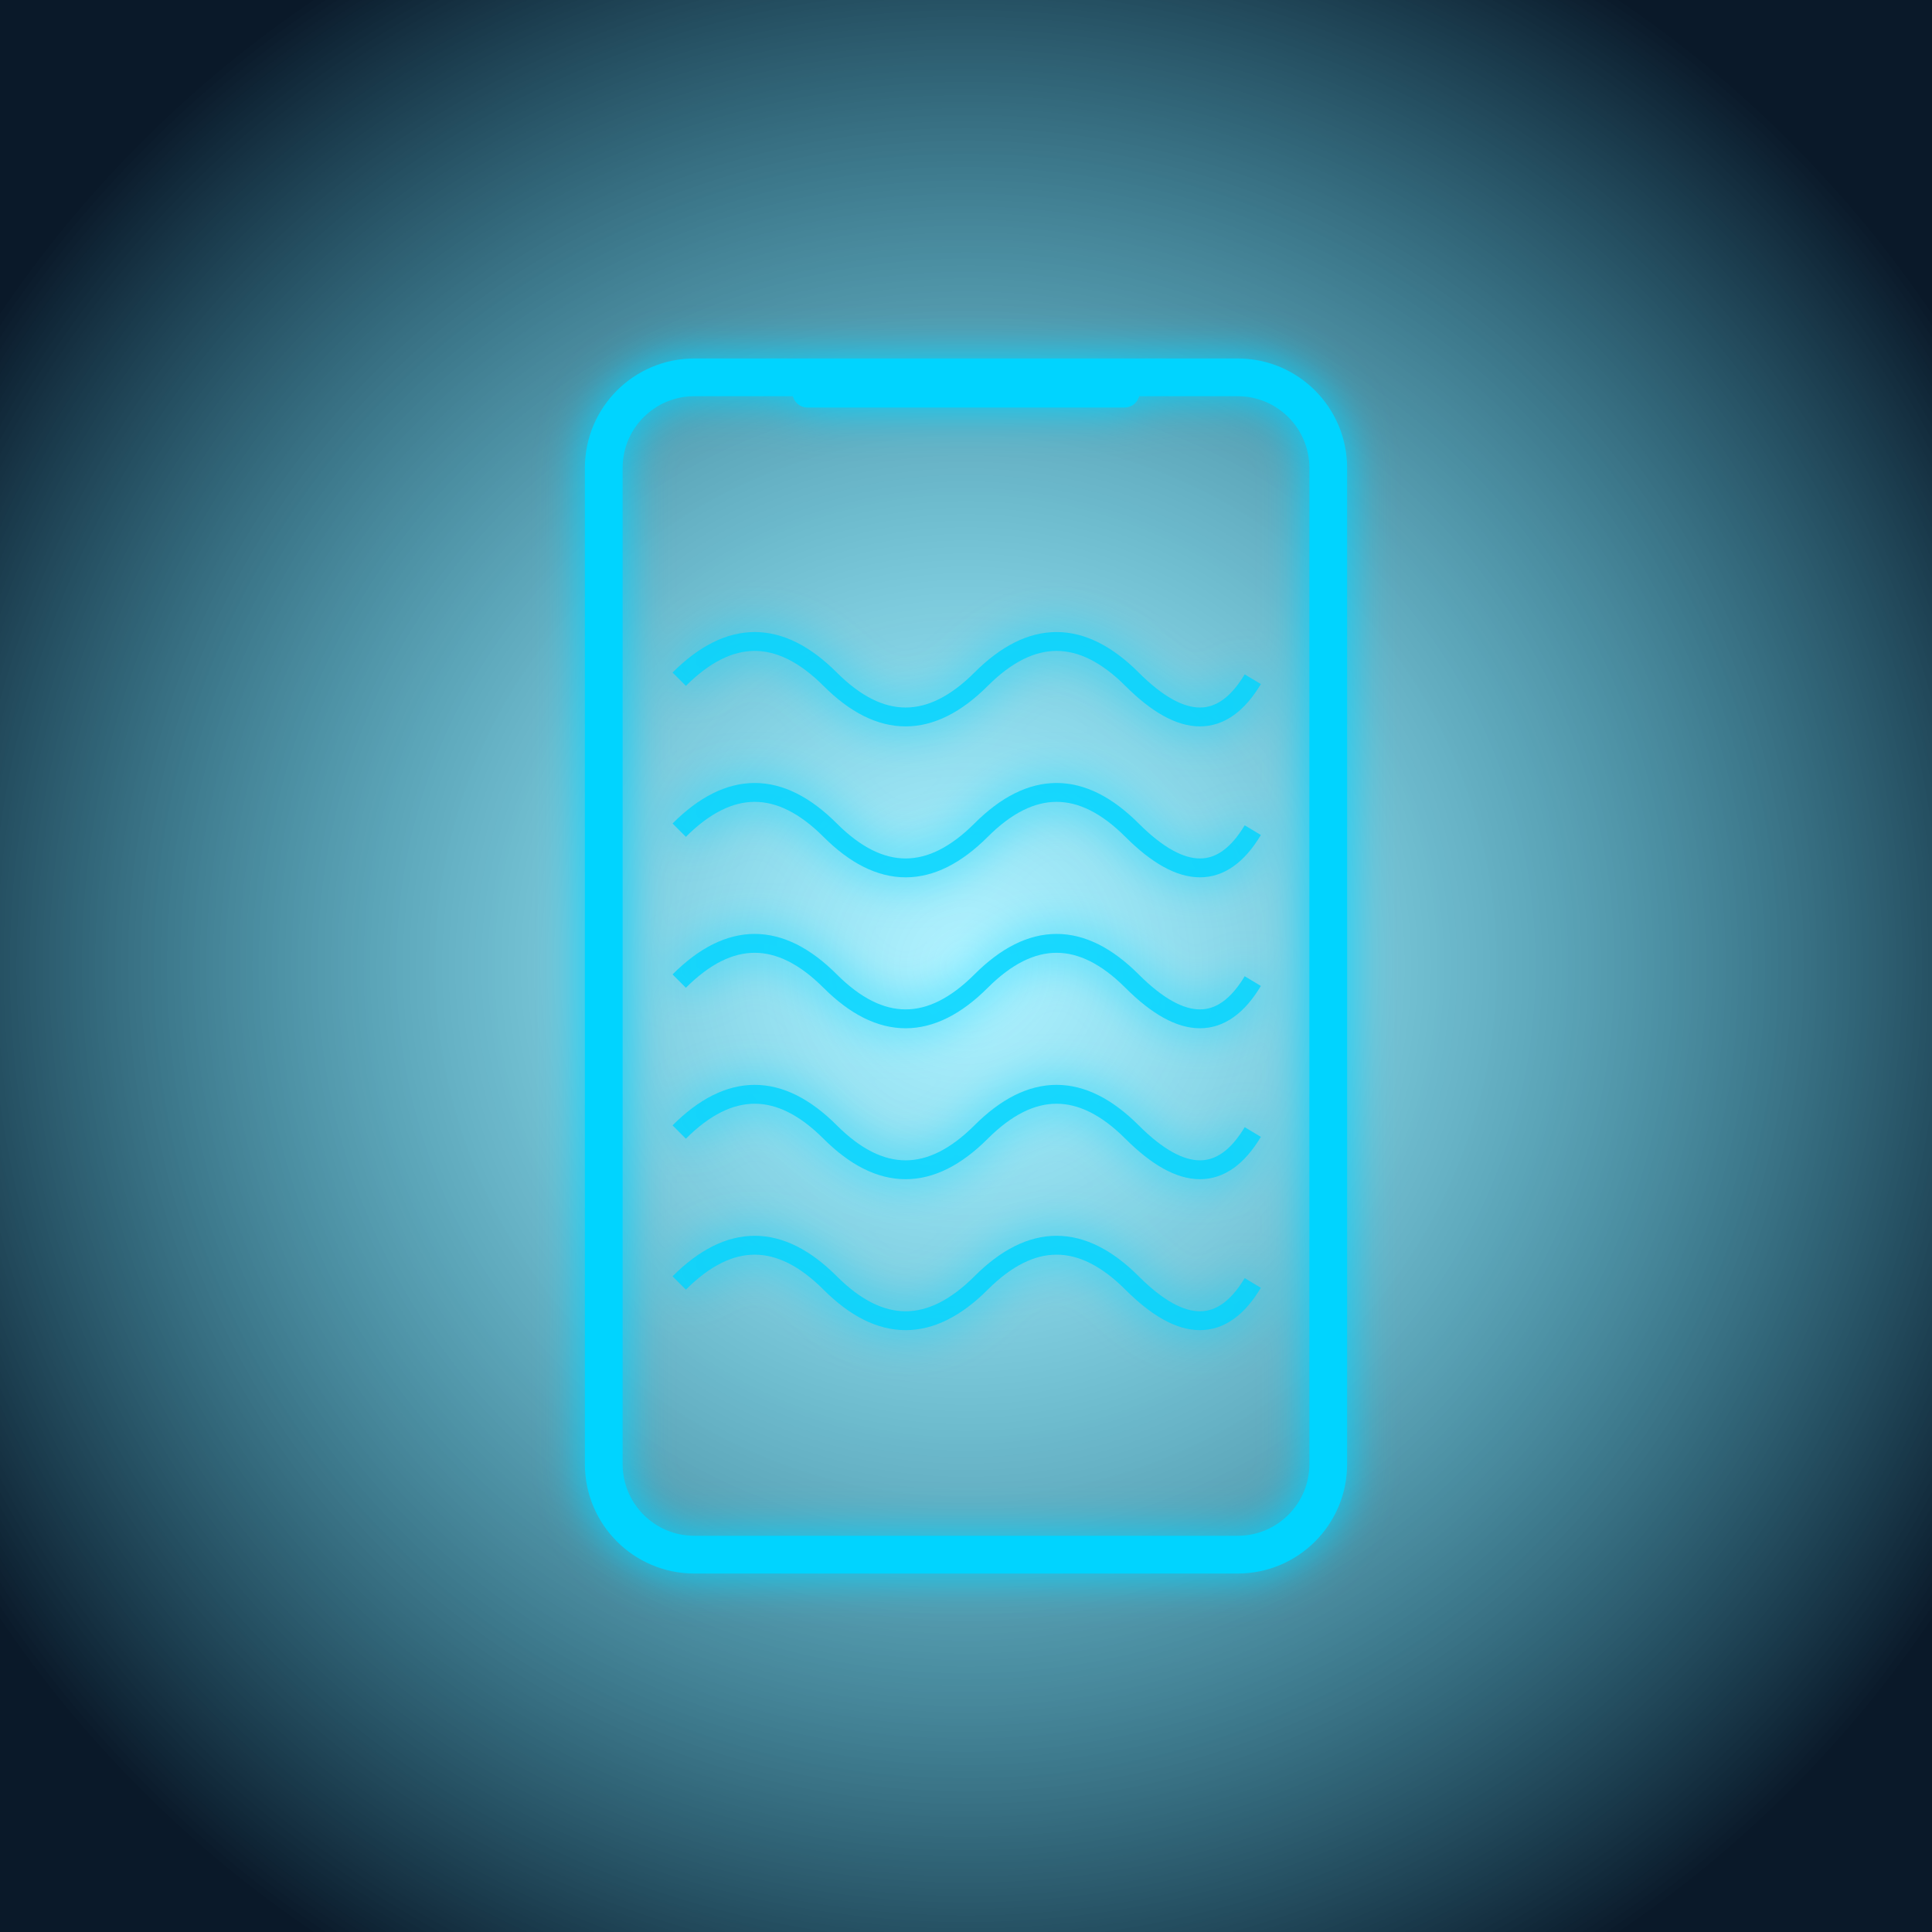
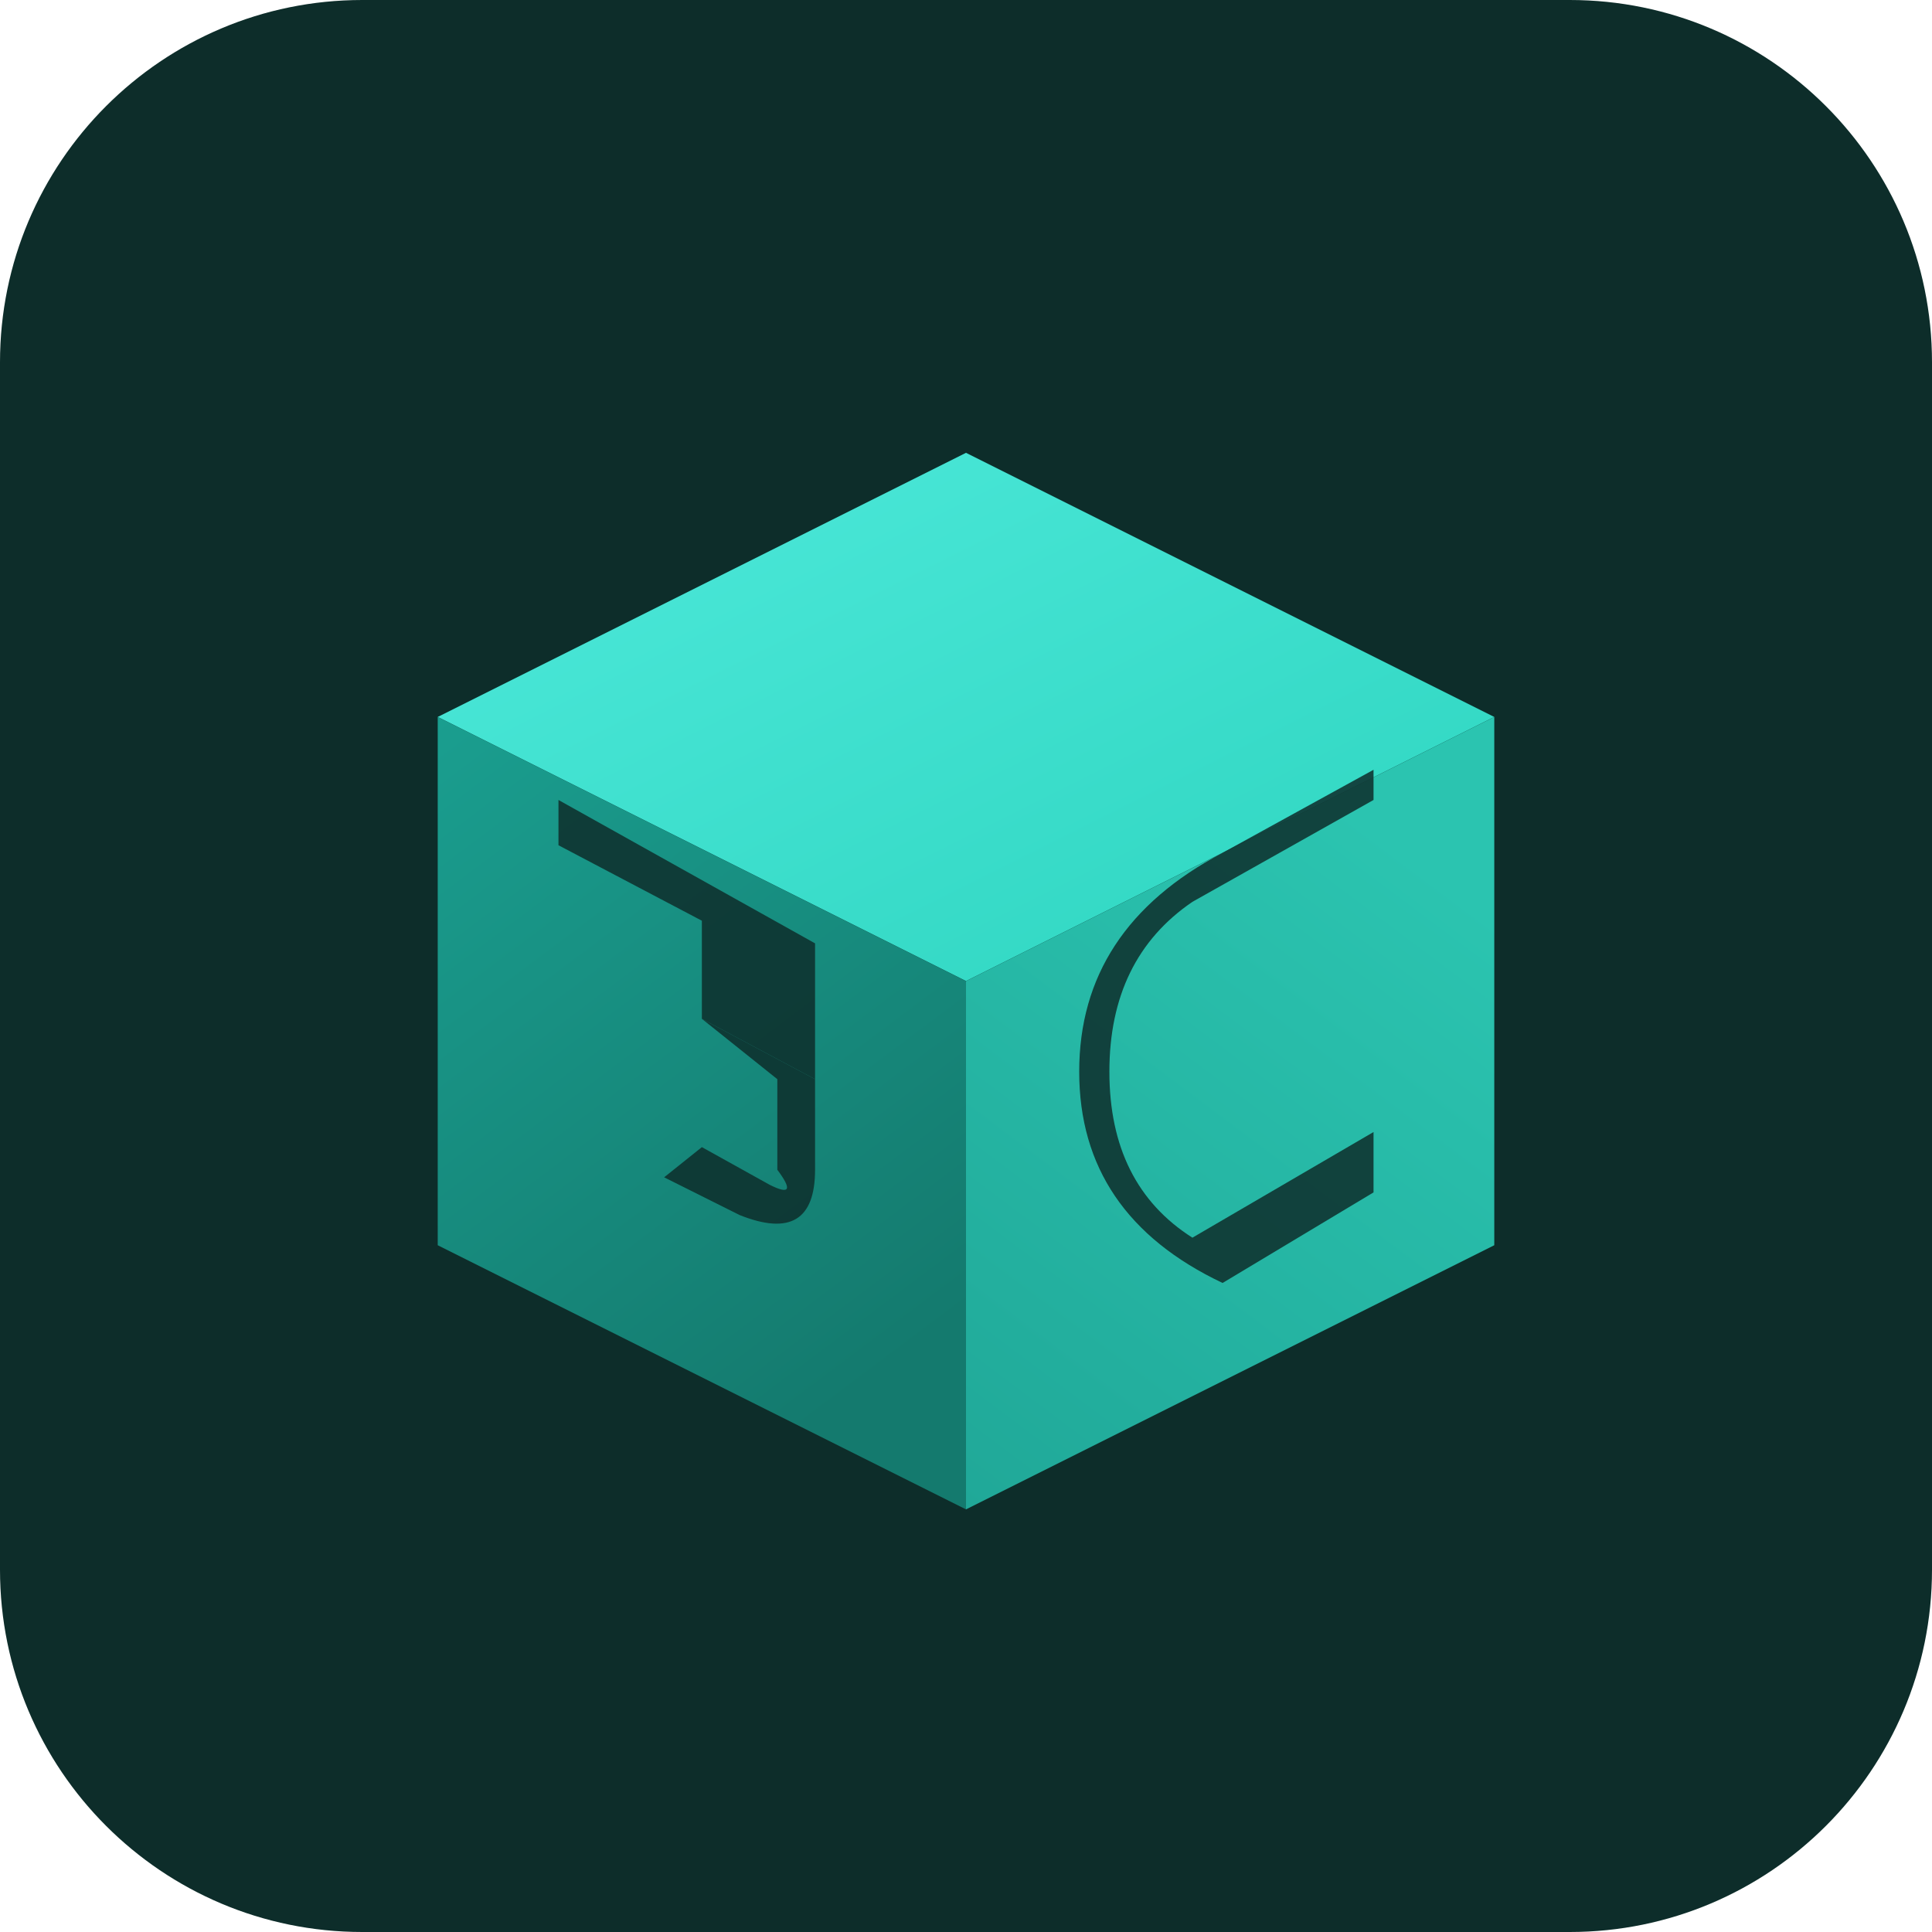
<svg xmlns="http://www.w3.org/2000/svg" width="192" height="192" viewBox="0 0 512 512">
  <defs>
-     <radialGradient id="bg-gradient-192" cx="50%" cy="50%" r="60%">
-       <stop offset="0%" style="stop-color:#00d4ff;stop-opacity:0.3" />
-       <stop offset="100%" style="stop-color:#0a1929;stop-opacity:1" />
-     </radialGradient>
-     <filter id="glow-192">
-       <feGaussianBlur stdDeviation="6" result="coloredBlur" />
-       <feMerge>
-         <feMergeNode in="coloredBlur" />
-         <feMergeNode in="SourceGraphic" />
-       </feMerge>
-     </filter>
+     <linearGradient id="topFace" x1="0" y1="0" x2="1" y2="1">
+       <stop offset="0%" stop-color="#4eeadb" />
+       <stop offset="100%" stop-color="#2dd4bf" />
+     </linearGradient>
+     <linearGradient id="leftFace" x1="0" y1="0" x2="0.5" y2="1">
+       <stop offset="0%" stop-color="#1a9e8f" />
+       <stop offset="100%" stop-color="#147a6e" />
+     </linearGradient>
+     <linearGradient id="rightFace" x1="0.5" y1="0" x2="0" y2="1">
+       <stop offset="0%" stop-color="#2bc4b0" />
+       <stop offset="100%" stop-color="#20a898" />
+     </linearGradient>
  </defs>
-   <rect width="512" height="512" fill="url(#bg-gradient-192)" />
-   <g filter="url(#glow-192)">
-     <rect x="160" y="100" width="192" height="312" rx="24" fill="none" stroke="#00d4ff" stroke-width="10" />
-     <rect x="210" y="100" width="92" height="8" rx="4" fill="#00d4ff" />
-     <path d="M 180 180 Q 200 160, 220 180 T 260 180 T 300 180 T 332 180" fill="none" stroke="#00d4ff" stroke-width="5" opacity="0.8" />
-     <path d="M 180 220 Q 200 200, 220 220 T 260 220 T 300 220 T 332 220" fill="none" stroke="#00d4ff" stroke-width="5" opacity="0.8" />
-     <path d="M 180 260 Q 200 240, 220 260 T 260 260 T 300 260 T 332 260" fill="none" stroke="#00d4ff" stroke-width="5" opacity="0.8" />
-     <path d="M 180 300 Q 200 280, 220 300 T 260 300 T 300 300 T 332 300" fill="none" stroke="#00d4ff" stroke-width="5" opacity="0.8" />
-     <path d="M 180 340 Q 200 320, 220 340 T 260 340 T 300 340 T 332 340" fill="none" stroke="#00d4ff" stroke-width="5" opacity="0.8" />
+   <rect width="512" height="512" rx="96" fill="#0d2d2a" />
+   <g transform="translate(256, 240)">
+     <path d="M0,-120 L140,-50 L0,20 L-140,-50 Z" fill="url(#topFace)" />
+     <path d="M-140,-50 L0,20 L0,160 L-140,90 Z" fill="url(#leftFace)" />
+     <path d="M140,-50 L0,20 L0,160 L140,90 Z" fill="url(#rightFace)" />
+     <path d="M-108,-28 L-40,10 L-40,46 L-70,30 L-70,4 L-108,-16 Z" fill="#0d2d2a" opacity="0.85" />
+     <path d="M-70,30 L-40,46 L-40,70 Q-40,90 -60,82 L-80,72 L-70,64 L-52,74 Q-44,78 -50,70 L-50,46 L-70,30 Z" fill="#0d2d2a" opacity="0.85" />
+     <path d="M108,-28 L60,-1 Q38,14 38,44 Q38,74 60,88 L108,60 L108,76 L68,100 Q30,82 30,44 Q30,6 68,-14 L108,-36 Z" fill="#0d2d2a" opacity="0.85" />
  </g>
</svg>
